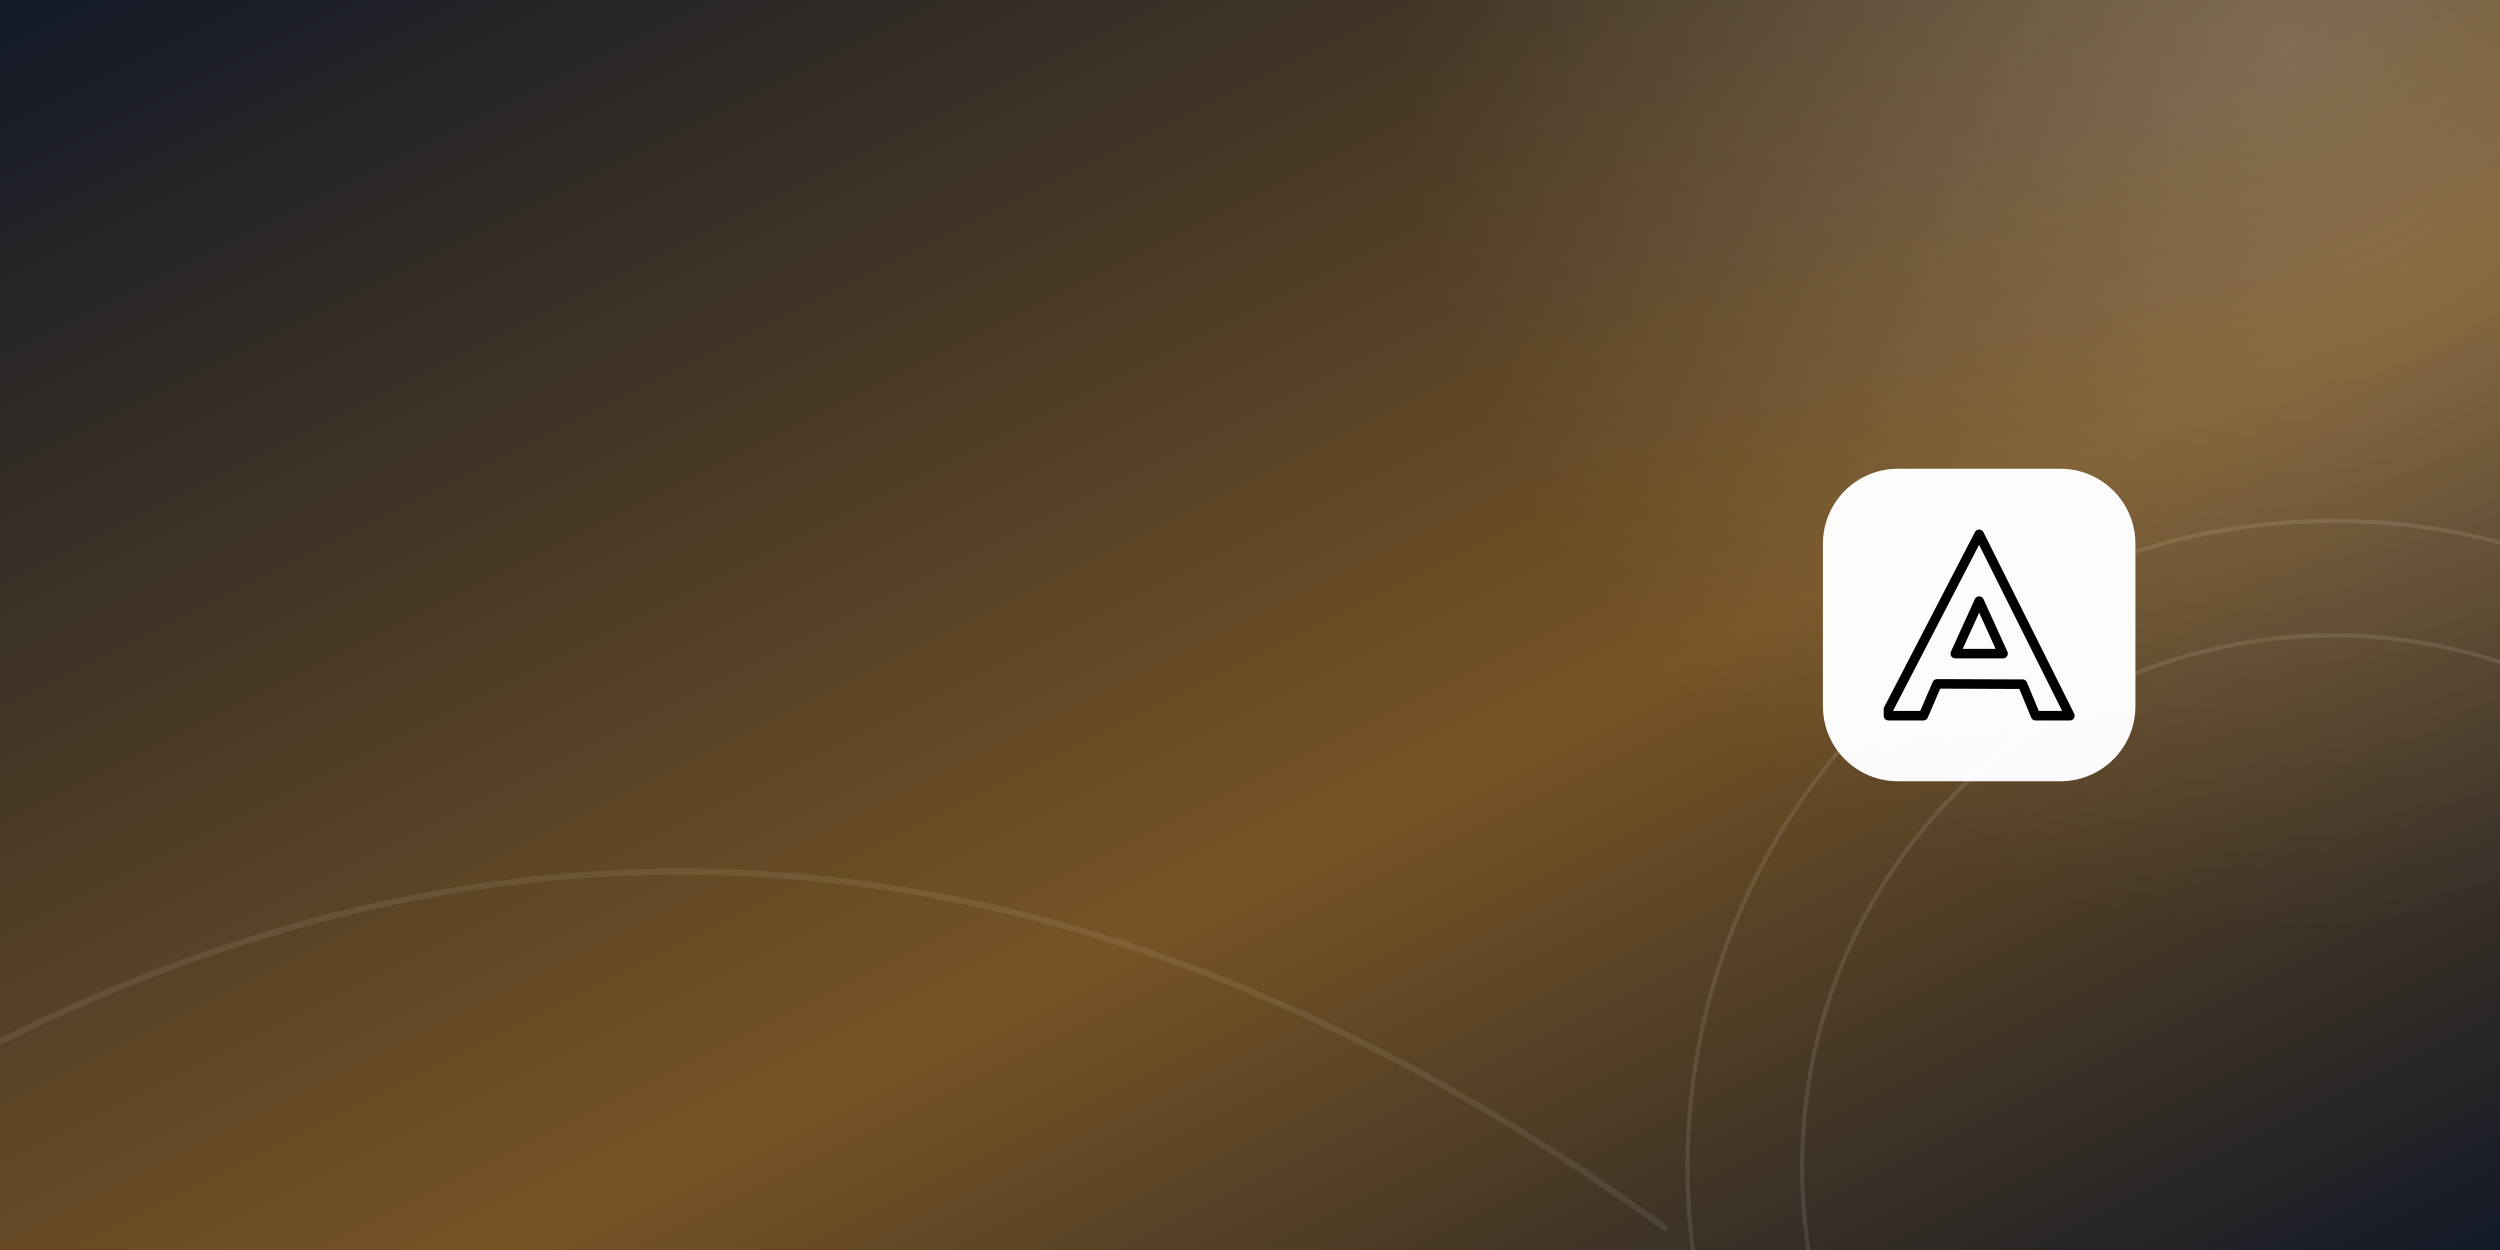
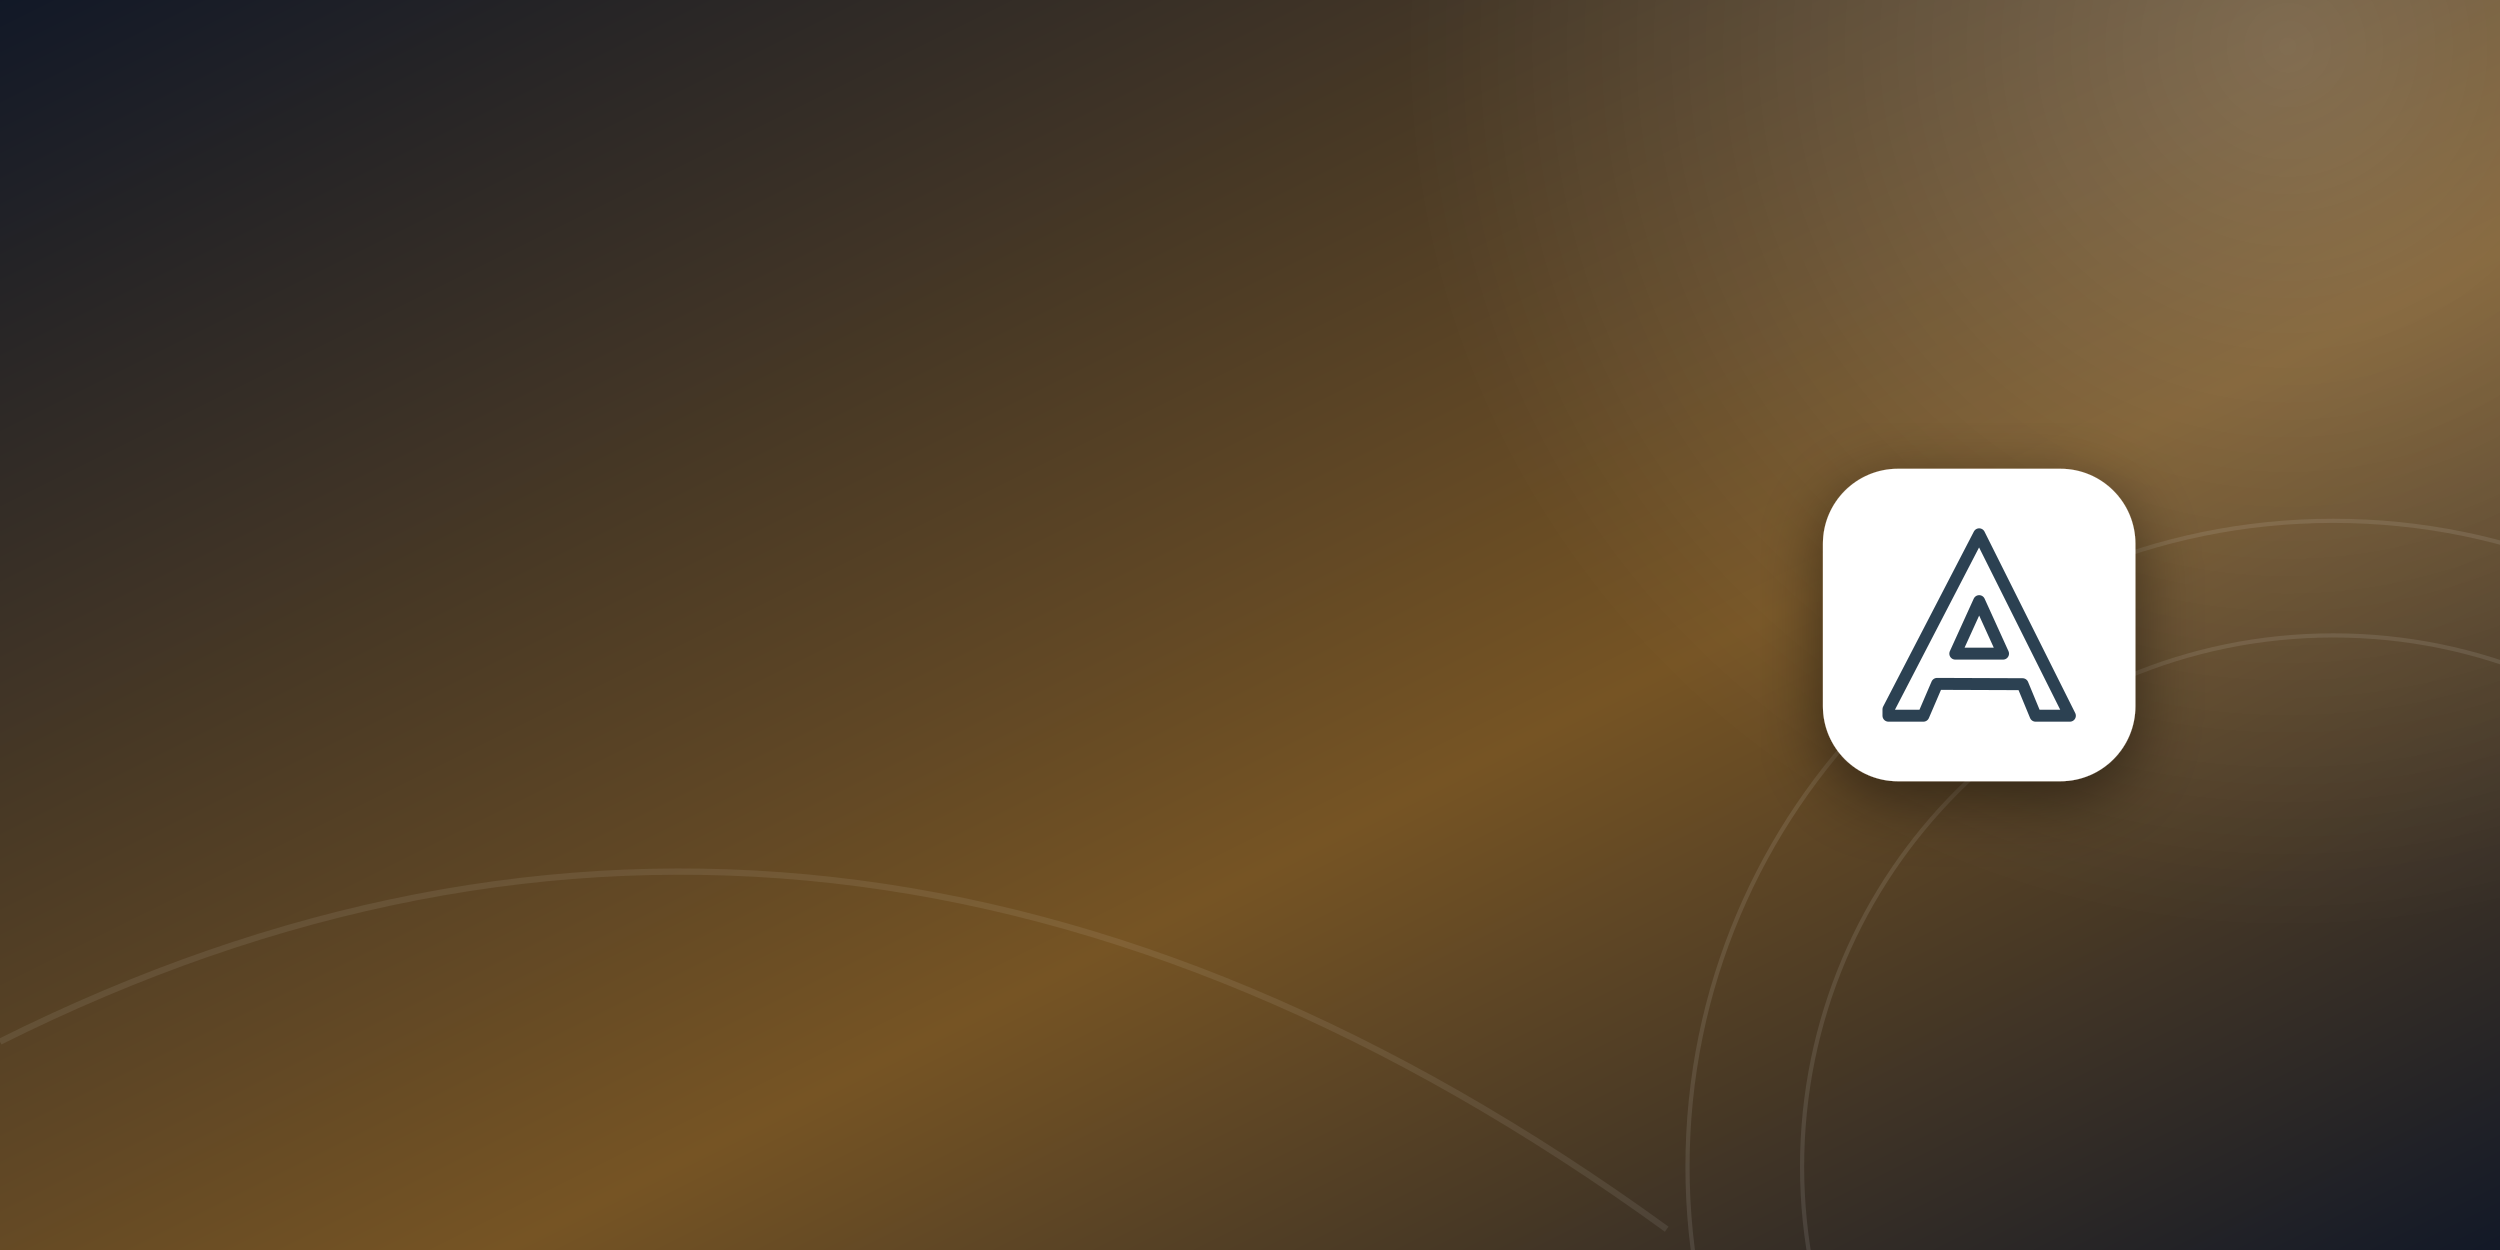
<svg xmlns="http://www.w3.org/2000/svg" width="1200" height="600" viewBox="0 0 1200 600" role="img" aria-labelledby="title">
  <defs>
    <linearGradient id="base" x2="1" y2="1">
      <stop stop-color="#111827" />
      <stop offset=".6" stop-color="#765424" />
      <stop offset="1" stop-color="#111827" />
    </linearGradient>
    <radialGradient id="shine">
      <stop stop-color="#ffffff" stop-opacity=".2" />
      <stop offset="1" stop-color="#ffffff" stop-opacity="0" />
    </radialGradient>
+     <filter id="bShad" x="-20%" y="-20%" width="150%" height="150%">
+       <feDropShadow dx="0" dy="8" stdDeviation="16" flood-color="#000000" flood-opacity="0.5" />
+     </filter>
  </defs>
  <rect width="1200" height="600" fill="url(#base)" />
  <circle cx="1100" cy="20" r="430" fill="url(#shine)" />
  <circle cx="1120" cy="560" r="310" fill="none" stroke="#fff" stroke-opacity=".1" stroke-width="2" />
  <circle cx="1120" cy="560" r="255" fill="none" stroke="#fff" stroke-opacity=".1" stroke-width="2" />
  <path d="M0 500 Q400 300 800 590" fill="none" stroke="#fff" stroke-opacity=".08" stroke-width="3" />
-   <rect x="875" y="225" width="150" height="150" rx="36" fill="#ffffff" fill-opacity="0.98" />
+   <rect x="875" y="225" width="150" height="150" rx="36" fill="#ffffff" filter="url(#bShad)" />
  <svg x="895" y="245" width="110" height="110" viewBox="0 0 192 192">
-     <path class="st0" d="M116 120 96 76l-20 44zm-96 46.627V172h29.272l11.458-26.677 71.614.268L143.265 172H172L96 20Z" style="clip-rule:evenodd;fill:none;fill-rule:evenodd;stroke:#000000;stroke-width:8;stroke-linecap:round;stroke-linejoin:round;stroke-dasharray:none;stroke-opacity:1" />
+     <path class="st0" d="M116 120 96 76l-20 44zm-96 46.627V172h29.272l11.458-26.677 71.614.268L143.265 172H172L96 20Z" style="clip-rule:evenodd;fill:none;fill-rule:evenodd;stroke:#2c4152;stroke-width:10;stroke-linecap:round;stroke-linejoin:round;stroke-dasharray:none;stroke-opacity:1" />
  </svg>
</svg>
